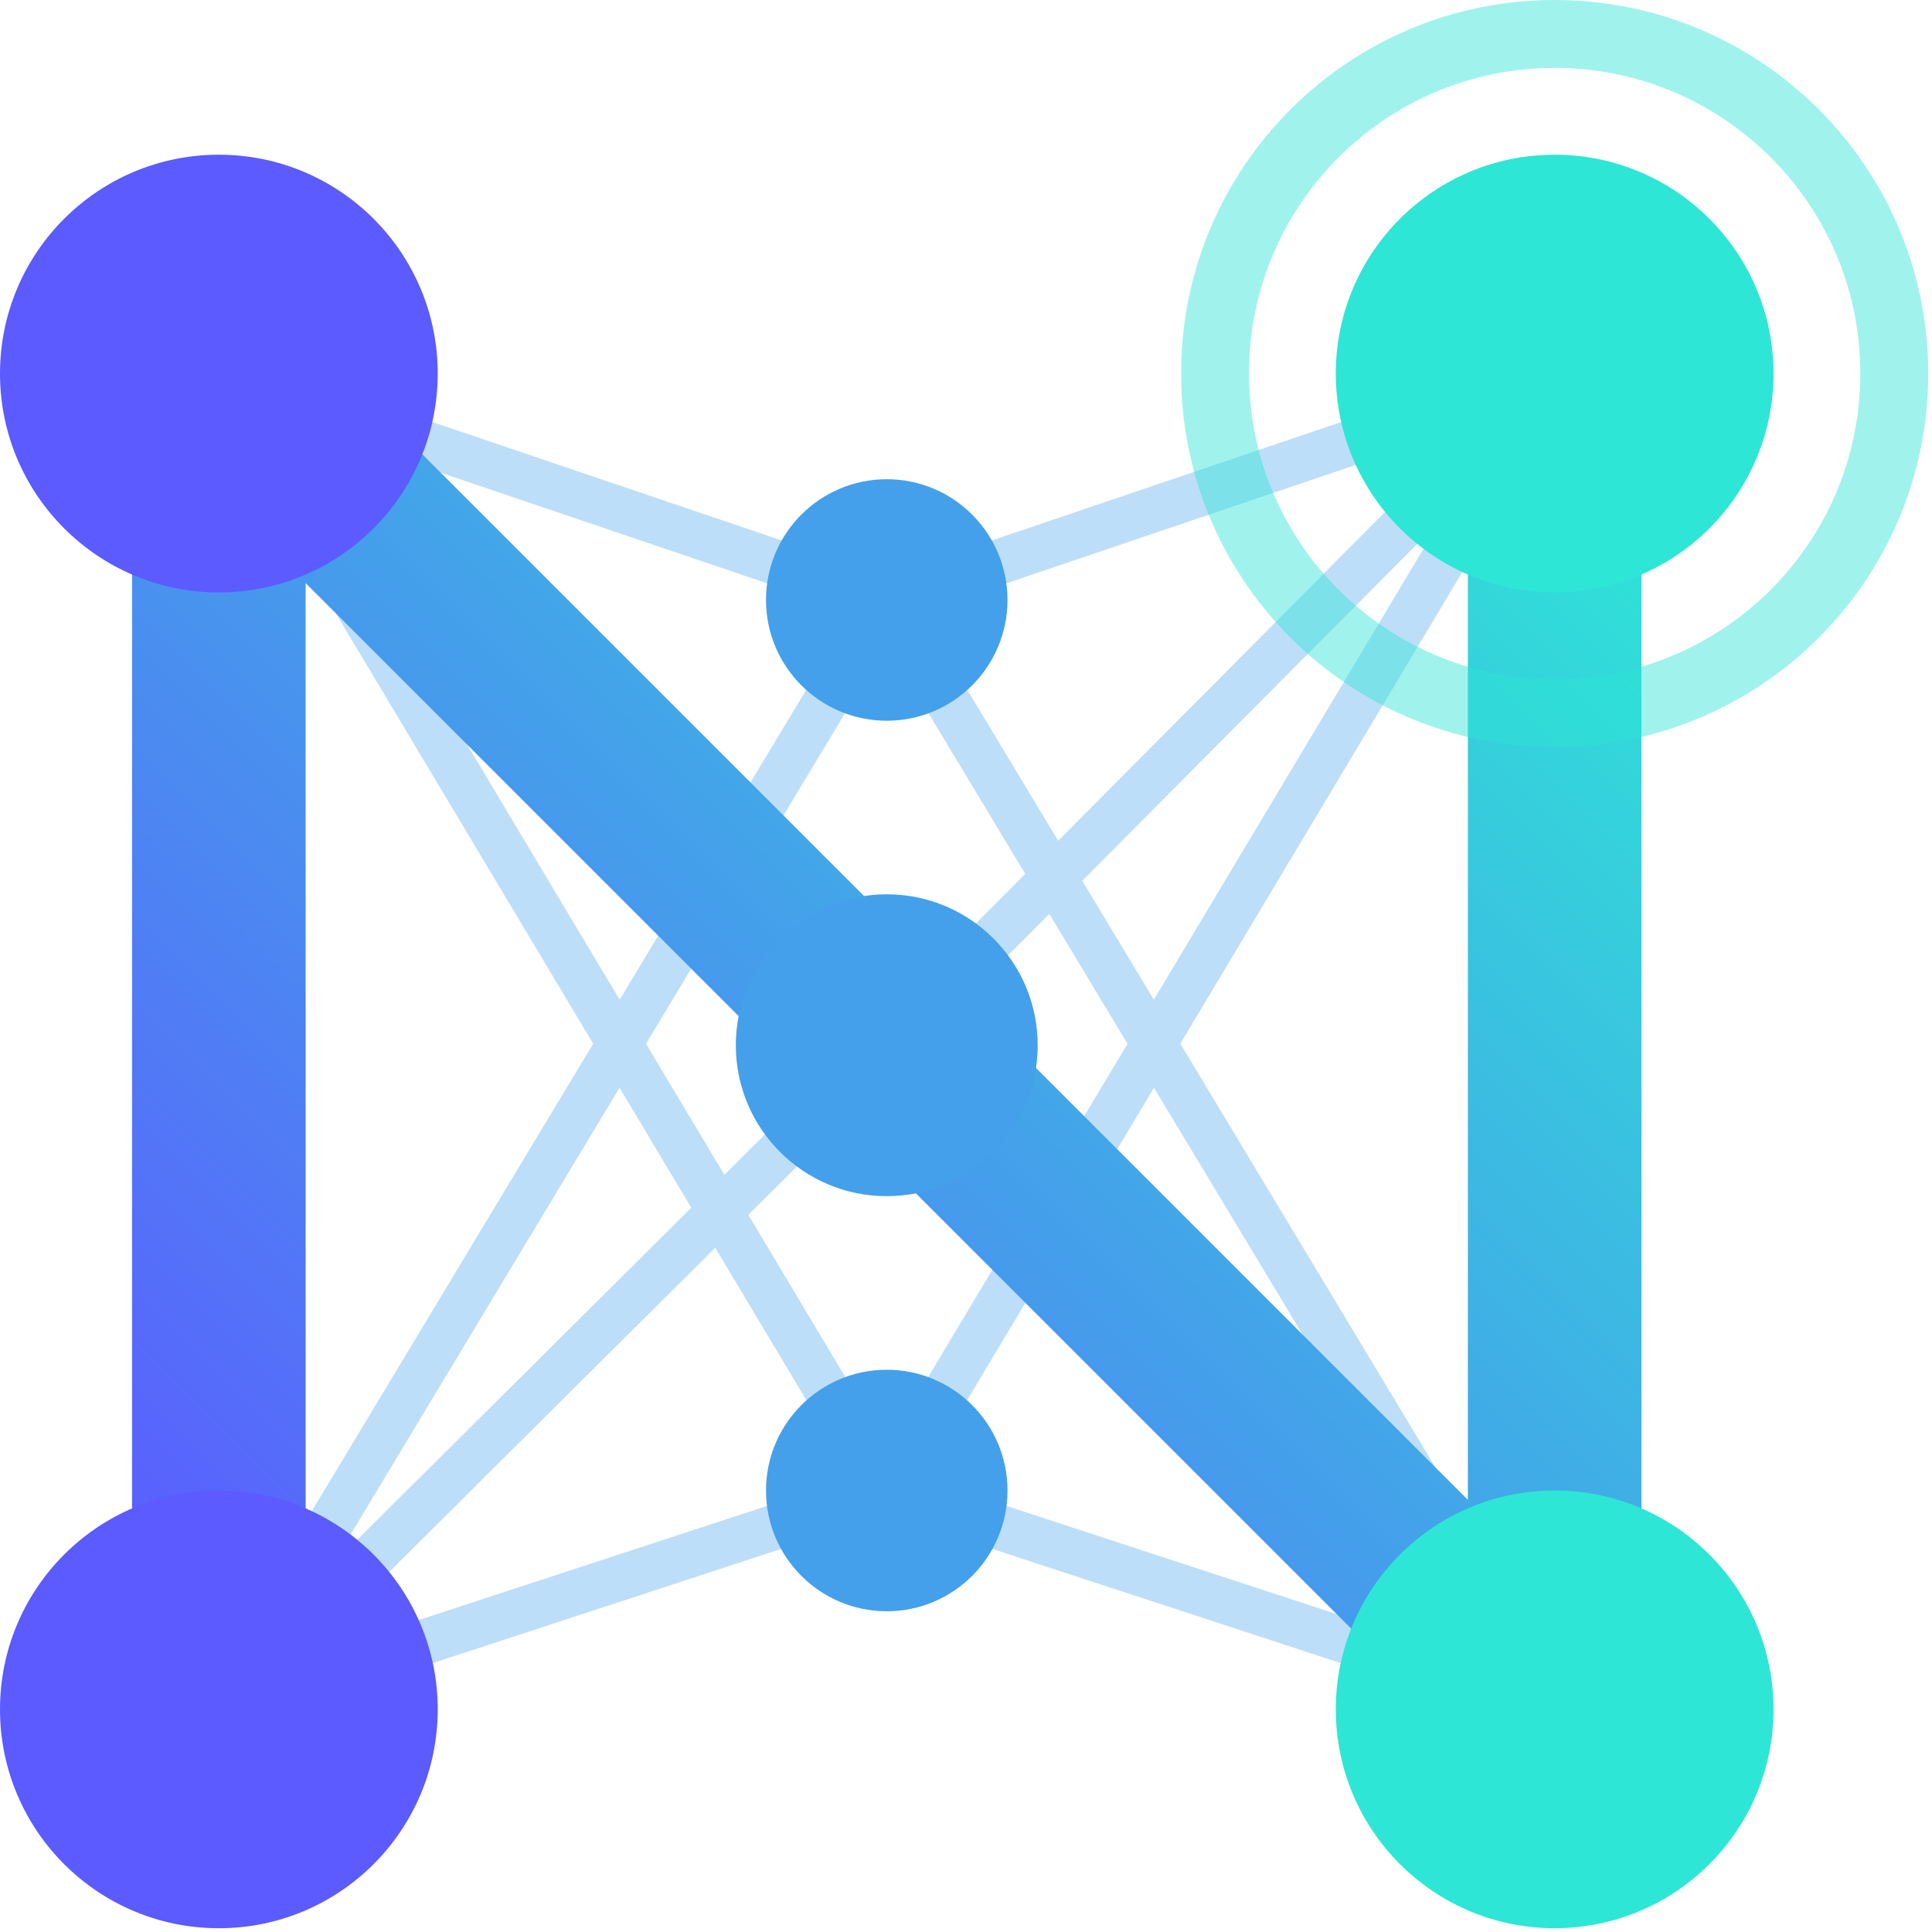
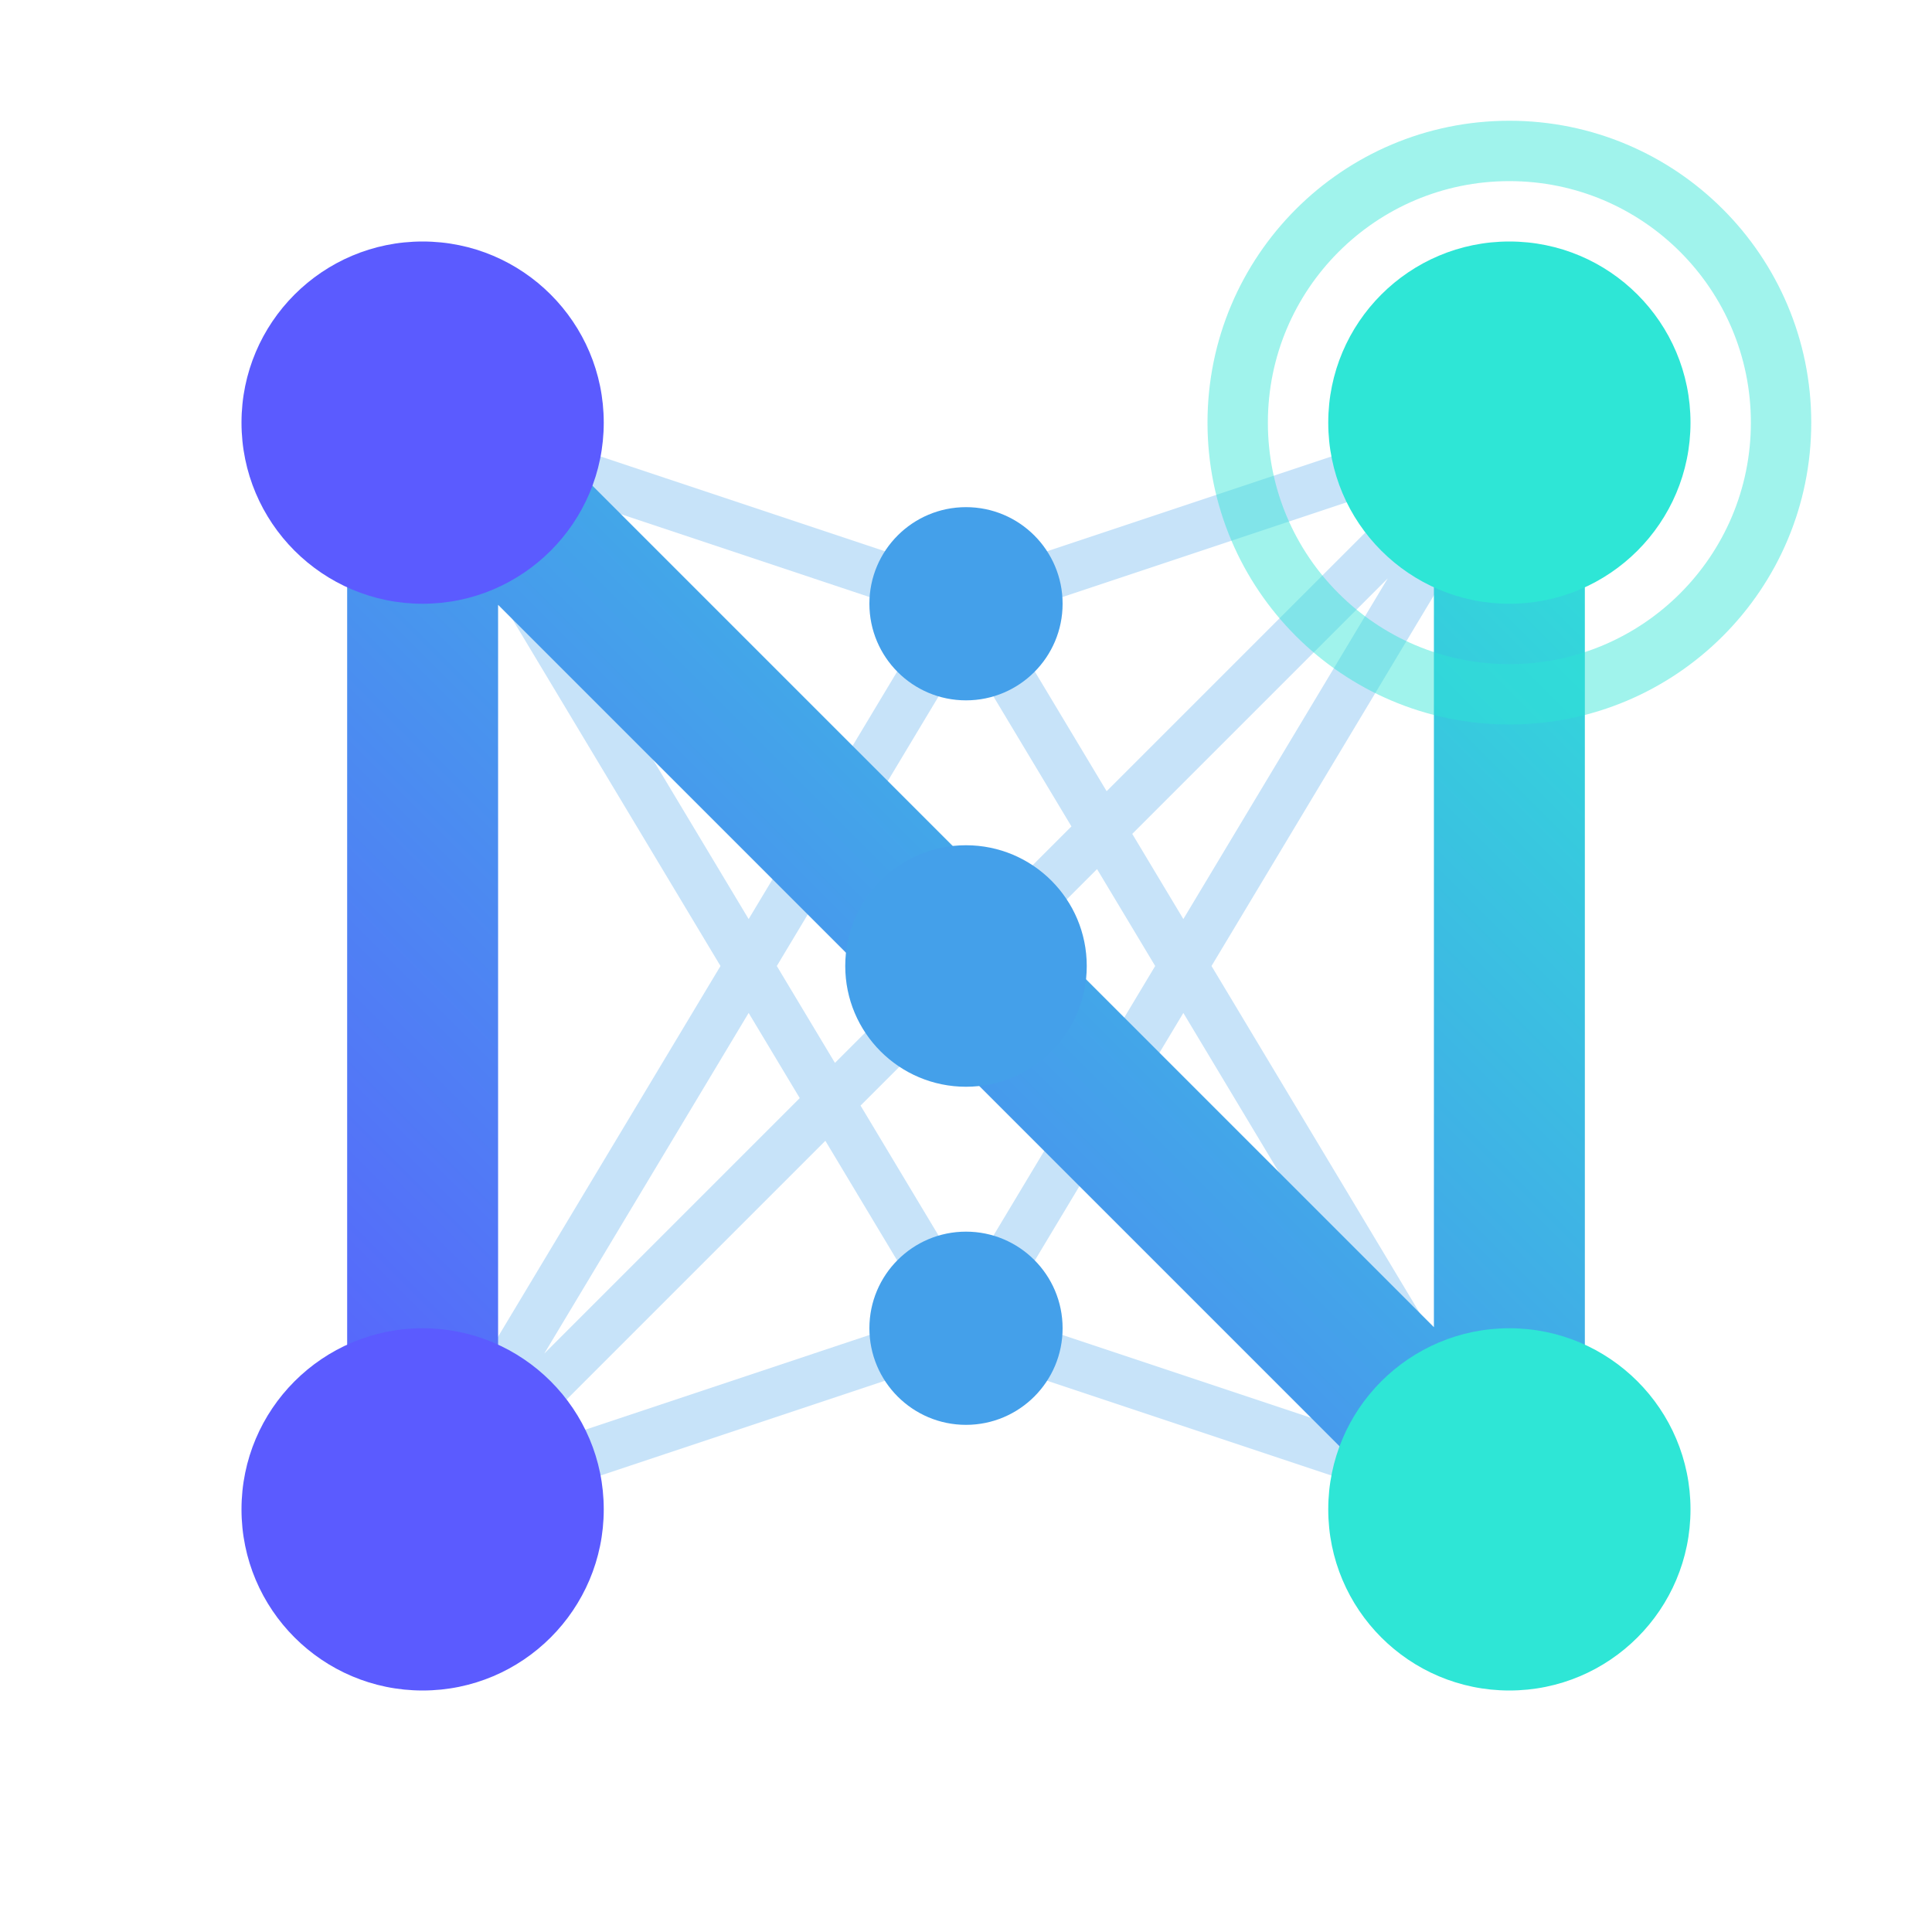
- <svg xmlns="http://www.w3.org/2000/svg" viewBox="0 0 512 512">
-   <g>
-     <defs>
-       <linearGradient id="route" gradientUnits="userSpaceOnUse" x1="58" y1="453" x2="412" y2="99">
-         <stop offset="0" stop-color="#5B5BFF" />
-         <stop offset=".5" stop-color="#44A0EA" />
-         <stop offset="1" stop-color="#2EE6D6" />
-       </linearGradient>
-     </defs>
-     <path d="M58 99L235 159M58 99L235 277M58 99L235 395M58 453L235 159M58 453L235 277M58 453L235 395M235 159L412 99M235 159L412 453M235 277L412 99M235 277L412 453M235 395L412 99M235 395L412 453" stroke="#44A0EA" stroke-opacity="0.35" stroke-width="12" />
-     <path d="M58 453V99L412 453V99" fill="none" stroke="url(#route)" stroke-width="46" stroke-linejoin="round" />
-     <circle cx="412" cy="99" r="90" fill="none" stroke="#2EE6D6" stroke-opacity="0.45" stroke-width="18" />
-     <circle cx="235" cy="159" r="32" fill="#44A0EA" />
-     <circle cx="235" cy="277" r="40" fill="#44A0EA" />
-     <circle cx="235" cy="395" r="32" fill="#44A0EA" />
-     <circle cx="58" cy="99" r="58" fill="#5B5BFF" />
-     <circle cx="58" cy="453" r="58" fill="#5B5BFF" />
-     <circle cx="412" cy="99" r="58" fill="#2EE6D6" />
-     <circle cx="412" cy="453" r="58" fill="#2EE6D6" />
-   </g>
+ <svg xmlns="http://www.w3.org/2000/svg" viewBox="0 0 64 64">
+   <defs>
+     <linearGradient id="nq-route" gradientUnits="userSpaceOnUse" x1="11.5" y1="52.5" x2="52.5" y2="11.5">
+       <stop offset="0" stop-color="#5B5BFF" />
+       <stop offset="1" stop-color="#2EE6D6" />
+     </linearGradient>
+   </defs>
+   <path d="M14 14L32 20M14 14L32 44M14 50L32 20M14 50L32 32M14 50L32 44M32 20L50 50M32 32L50 14M32 44L50 14M32 44L50 50M32 20L50 14" stroke="#44A0EA" stroke-opacity=".3" stroke-width="1.6" stroke-linecap="round" />
+   <circle cx="32" cy="20" r="3.2" fill="#44A0EA" />
+   <circle cx="32" cy="44" r="3.2" fill="#44A0EA" />
+   <path d="M14 50V14L50 50V14" fill="none" stroke="url(#nq-route)" stroke-width="5" stroke-linecap="round" stroke-linejoin="round" />
+   <circle cx="32" cy="32" r="4" fill="#44A0EA" />
+   <circle cx="14" cy="50" r="6" fill="#5B5BFF" />
+   <circle cx="14" cy="14" r="6" fill="#5B5BFF" />
+   <circle cx="50" cy="50" r="6" fill="#2EE6D6" />
+   <circle cx="50" cy="14" r="9" fill="none" stroke="#2EE6D6" stroke-opacity=".45" stroke-width="2" />
+   <circle cx="50" cy="14" r="6" fill="#2EE6D6" />
</svg>
